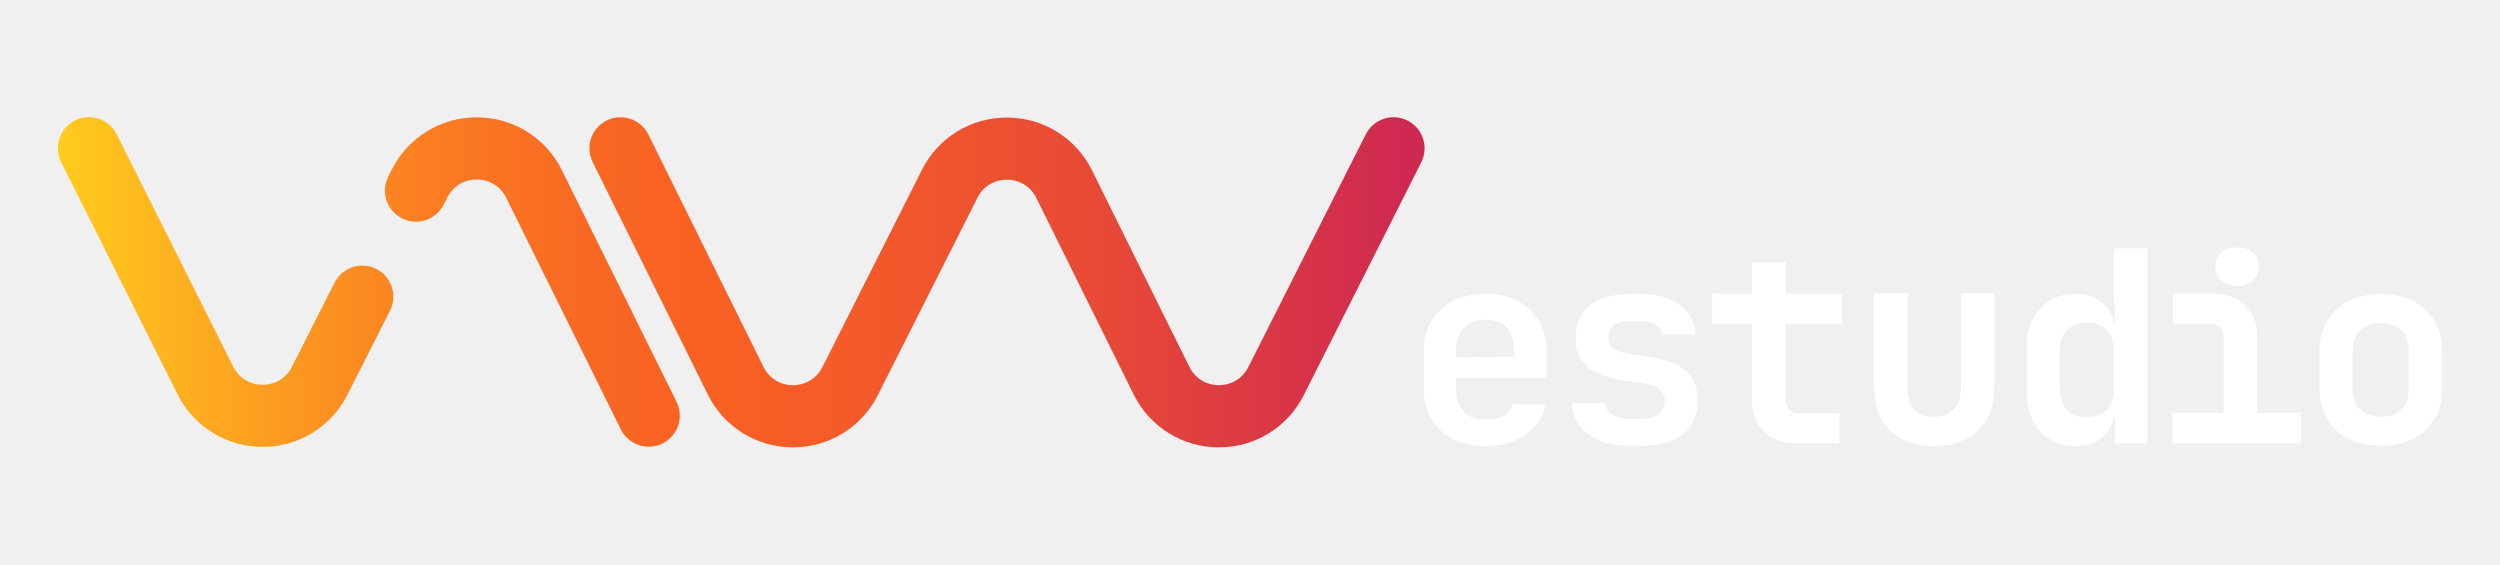
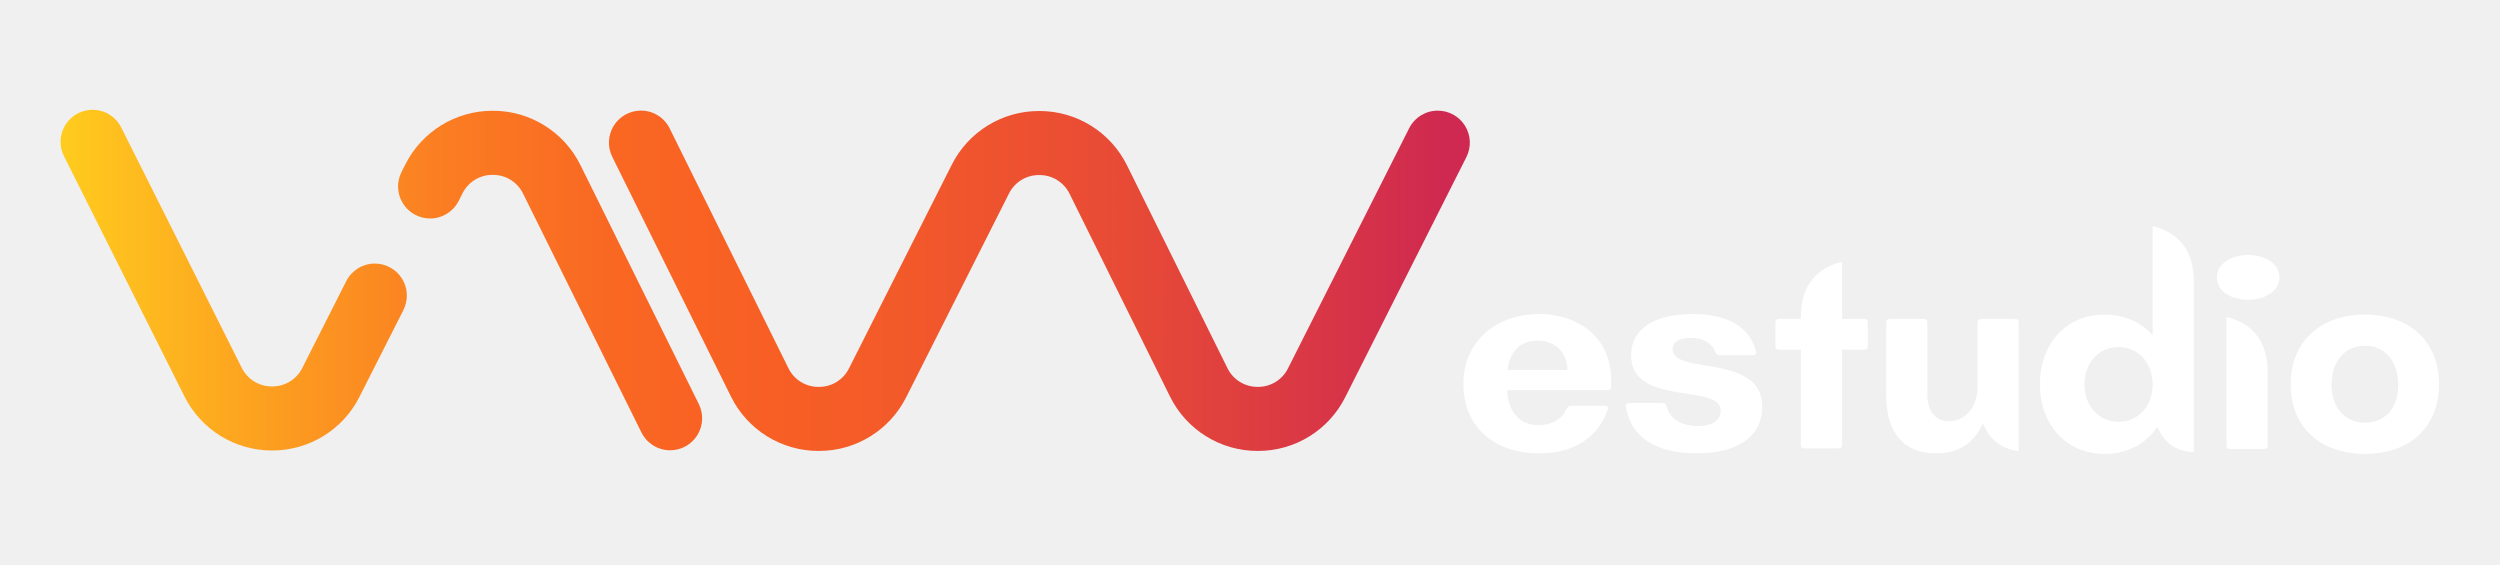
<svg xmlns="http://www.w3.org/2000/svg" xmlns:xlink="http://www.w3.org/1999/xlink" viewBox="0 0 1940.87 438.26">
  <defs>
    <style>.cls-1{fill:url(#linear-gradient);}.cls-2{fill:url(#linear-gradient-2);}.cls-3{fill:url(#linear-gradient-3);}.cls-4{fill:#fff;}</style>
-     <linearGradient id="linear-gradient" x1="51.11" y1="218.96" x2="1096.96" y2="218.96" gradientUnits="userSpaceOnUse">
+     <linearGradient id="linear-gradient" x1="53.75" y1="217.82" x2="1131.79" y2="217.82" gradientUnits="userSpaceOnUse">
      <stop offset="0" stop-color="#ffcb1e" />
      <stop offset="0" stop-color="#ffca1e" />
      <stop offset="0.15" stop-color="#fc9d20" />
      <stop offset="0.27" stop-color="#fb7d22" />
      <stop offset="0.38" stop-color="#f96923" />
      <stop offset="0.45" stop-color="#f96223" />
      <stop offset="0.58" stop-color="#f45b28" />
      <stop offset="0.77" stop-color="#e74937" />
      <stop offset="0.98" stop-color="#d02b4f" />
      <stop offset="0.99" stop-color="#cf2951" />
    </linearGradient>
-     <linearGradient id="linear-gradient-2" x1="51.11" y1="218.95" x2="1096.96" y2="218.95" xlink:href="#linear-gradient" />
-     <linearGradient id="linear-gradient-3" x1="51.11" y1="219.13" x2="1096.96" y2="219.13" xlink:href="#linear-gradient" />
+     <linearGradient id="linear-gradient-2" x1="53.75" y1="217.81" x2="1131.79" y2="217.81" xlink:href="#linear-gradient" />
+     <linearGradient id="linear-gradient-3" x1="53.75" y1="217.99" x2="1131.79" y2="217.99" xlink:href="#linear-gradient" />
  </defs>
  <g id="Layer_2" data-name="Layer 2">
-     <path class="cls-1" d="M281.27,206.15h0a24.13,24.13,0,0,1,21.53,35l-33.06,65.28a73.45,73.45,0,0,1-65.86,40.49h-.14a73.49,73.49,0,0,1-65.86-40.74L47.46,125.92a24.12,24.12,0,1,1,43.12-21.63L181,284.57a25.14,25.14,0,0,0,22.82,14.12h.06a25.13,25.13,0,0,0,22.82-14l33.05-65.28A24.12,24.12,0,0,1,281.27,206.15Z" />
-     <path class="cls-2" d="M503.66,346.79A24.13,24.13,0,0,1,482,333.38L393,153.58a25.12,25.12,0,0,0-22.81-14.22h-.12a25.09,25.09,0,0,0-22.82,14l-2.81,5.55a24.14,24.14,0,0,1-21.52,13.23h0a24.13,24.13,0,0,1-21.53-35l2.81-5.55a73.43,73.43,0,0,1,65.87-40.49h.33a73.43,73.43,0,0,1,65.83,41.06L525.27,312A24.12,24.12,0,0,1,503.66,346.79Z" />
-     <path class="cls-3" d="M1081.86,91a24.13,24.13,0,0,1,21.54,35l-91.21,180.73a73.43,73.43,0,0,1-65.9,40.57H946a73.47,73.47,0,0,1-65.89-41.06l-75.54-152.5a25.12,25.12,0,0,0-22.82-14.22h-.11a25.11,25.11,0,0,0-22.83,14.05L681.53,306.71a73.43,73.43,0,0,1-65.9,40.57h-.28a73.46,73.46,0,0,1-65.89-41.06L460.1,125.82A24.12,24.12,0,0,1,481.71,91h0a24.13,24.13,0,0,1,21.62,13.42L592.7,284.8A25.11,25.11,0,0,0,615.52,299h.11A25.12,25.12,0,0,0,638.46,285l77.29-153.15a73.43,73.43,0,0,1,65.9-40.57h.28a73.43,73.43,0,0,1,65.89,41.06L923.36,284.8A25.13,25.13,0,0,0,946.19,299h.1A25.11,25.11,0,0,0,969.12,285l91.2-180.73A24.12,24.12,0,0,1,1081.86,91Z" />
-     <path class="cls-4" d="M1153.21,346.29q-14.51,0-25.29-5.6A40.51,40.51,0,0,1,1111.23,325q-5.89-10.05-5.9-23.53v-28.6q0-13.47,5.9-23.53a40.57,40.57,0,0,1,16.69-15.65q10.78-5.59,25.29-5.6,14.3,0,25,5.6a40.77,40.77,0,0,1,16.58,15.65q5.91,10.06,5.91,23.53v20.52h-70.27v8.08q0,12,5.8,18.14t17.21,6.12q8.7,0,14.09-3a13.5,13.5,0,0,0,6.84-8.81h25.5a36.25,36.25,0,0,1-15.65,23.53Q1171.45,346.29,1153.21,346.29Zm22.39-67.37V272.7q0-11.81-5.6-18.13t-16.79-6.33q-11.19,0-17,6.43t-5.8,18.24v4.35l47-.41Z" />
-     <path class="cls-4" d="M1264.28,346.08q-13.07,0-22.8-4.14a36.15,36.15,0,0,1-15.24-11.51,30.26,30.26,0,0,1-5.9-17.31h25.91a11.19,11.19,0,0,0,5.28,8.71q4.88,3.32,12.75,3.32h9.12q9.54,0,14.3-3.74a12.19,12.19,0,0,0,4.77-10.15,11.43,11.43,0,0,0-4.25-9.43q-4.24-3.42-13.16-4.46L1261,295.3q-19.49-2.7-28.6-10.37t-9.12-23q0-16,10.78-24.77t31.71-8.81h7.88q19.07,0,30.47,8.5a29.27,29.27,0,0,1,12.23,22.8H1290.4a10.45,10.45,0,0,0-5.08-7.46q-4.46-2.9-11.71-2.9h-7.88q-8.91,0-13,3.21t-4,9.43q0,5.81,3.53,8.6t11.4,4.05l14.72,2.07q20.31,2.91,29.95,10.88t9.64,23.53q0,16.59-11.3,25.81t-33.27,9.22Z" />
-     <path class="cls-4" d="M1395,344.21q-16.37,0-25.6-9.12T1360.17,310V251.42h-30.89V228h30.89V203.6h26.12V228H1430v23.42h-43.73V310q0,10.78,10.57,10.78H1428v23.42Z" />
-     <path class="cls-4" d="M1501.6,346.29q-21.76,0-34.21-12.13T1455,301.1V227.64h25.91v73.25q0,11,5.39,16.9t15.34,5.9q9.74,0,15.23-5.9t5.49-16.9V227.64h25.91V301.1q0,20.94-12.64,33.06T1501.6,346.29Z" />
-     <path class="cls-4" d="M1611.09,346.29q-17,0-27.46-11.82t-10.47-31.71V271.87q0-20.1,10.37-31.92t27.56-11.82q14.1,0,22.39,8t8.29,21.86l-5.8-6h6l-.83-27.15V192.9h25.91V344.21h-25.29V322.45H1636l5.8-6q0,13.89-8.29,21.87T1611.09,346.29Zm9.12-22.39q10,0,15.45-5.91t5.49-16.48v-28.6q0-10.57-5.49-16.48t-15.45-5.91q-9.95,0-15.54,5.81t-5.6,16.58v28.6q0,10.78,5.6,16.59T1620.21,323.9Z" />
-     <path class="cls-4" d="M1736.75,221.86q-7.87,0-12.44-4a15.26,15.26,0,0,1,0-21.76q4.56-4,12.44-4.05t12.44,4.05a15.26,15.26,0,0,1,0,21.76Q1744.63,221.87,1736.75,221.86Z" />
-     <path class="cls-4" d="M1786.36,320.4v23.8h-99.75V320.4h39.64V262.12q0-10.76-10.58-10.75h-28.82V227.93h30.67q16.37,0,25.62,9.12t9.21,25.07V320.4Z" />
-     <path class="cls-4" d="M1848.32,346.08q-14.5,0-25.18-5.49A40,40,0,0,1,1806.56,325q-5.91-10.05-5.91-23.73V273.12q0-13.68,5.91-23.74a40,40,0,0,1,16.58-15.54q10.66-5.49,25.18-5.5,14.73,0,25.29,5.5a40.17,40.17,0,0,1,16.48,15.54q5.91,10.06,5.91,23.53v28.4q0,13.68-5.91,23.73a40.13,40.13,0,0,1-16.48,15.55Q1863.05,346.08,1848.32,346.08Zm0-22.59q10.37,0,16.07-5.7t5.7-16.48V273.12q0-11-5.7-16.59t-16.07-5.59q-10.15,0-16,5.59t-5.8,16.59v28.19q0,10.77,5.8,16.48T1848.32,323.49Z" />
+     <path class="cls-1" d="M291,204.61h0a24.86,24.86,0,0,1,22.18,36.09L279.11,308a75.71,75.71,0,0,1-67.89,41.73h-.15a75.72,75.72,0,0,1-67.88-42L50,121.91A24.87,24.87,0,1,1,94.44,99.62l93.2,185.83A25.91,25.91,0,0,0,211.16,300h.06a25.89,25.89,0,0,0,23.52-14.46l34.07-67.3A24.87,24.87,0,0,1,291,204.61Z" />
+     <path class="cls-2" d="M520.23,349.58A24.87,24.87,0,0,1,498,335.76L406.14,150.43a25.88,25.88,0,0,0-23.51-14.67h-.13A25.89,25.89,0,0,0,359,150.23L356.09,156a24.87,24.87,0,0,1-22.19,13.63h0a24.86,24.86,0,0,1-22.18-36.1l2.89-5.72A75.69,75.69,0,0,1,382.5,86h.34a75.7,75.7,0,0,1,67.86,42.32l91.81,185.33A24.86,24.86,0,0,1,520.23,349.58Z" />
+     <path class="cls-3" d="M1116.23,85.9a24.86,24.86,0,0,1,22.2,36.07l-94,186.29a75.68,75.68,0,0,1-67.93,41.82h-.29a75.71,75.71,0,0,1-67.92-42.32L830.42,150.57a25.91,25.91,0,0,0-23.53-14.67h-.11a25.89,25.89,0,0,0-23.53,14.49L703.58,308.26a75.68,75.68,0,0,1-67.93,41.82h-.29a75.71,75.71,0,0,1-67.92-42.32l-92.11-186a24.86,24.86,0,0,1,22.28-35.9h0a24.86,24.86,0,0,1,22.28,13.83l92.12,186a25.87,25.87,0,0,0,23.53,14.67h.11a25.89,25.89,0,0,0,23.53-14.49L738.85,128a75.7,75.7,0,0,1,67.93-41.82h.29A75.72,75.72,0,0,1,875,128.49l77.86,157.19a25.89,25.89,0,0,0,23.53,14.67h.11A25.88,25.88,0,0,0,1000,285.86l94-186.3a24.86,24.86,0,0,1,22.2-13.66Z" />
+     <path class="cls-4" d="M1195,243.81c-34.68,0-58.9,22.28-58.9,54.19,0,32.77,23.12,53.94,58.9,53.94,26.62,0,45.48-12,53.1-33.76a2.61,2.61,0,0,0,0-2.28,2.86,2.86,0,0,0-2.39-.88h-26.17c-1.47,0-2.49.48-3.64,3-3.36,7.55-11.43,12.07-21.59,12.07-13.83,0-23.07-9.73-24.1-25.4l-.11-1.81h77.74c2.11,0,3-.9,3-3v-4.24C1250.85,259.84,1222.81,243.81,1195,243.81Zm-24.67,43.39.36-2c2.4-13.56,10.4-20.73,23.13-20.73,12.92,0,22.13,8.41,22.92,20.92l.11,1.81Z" />
+     <path class="cls-4" d="M1323.85,283.71c-13.58-2.27-25.32-4.24-25.32-12.83,0-3.94,3.54-8.54,13.49-8.54,10.14,0,16.14,3.22,19.47,10.42,1.2,2.66,2.57,3,3.88,3h25.23a2.22,2.22,0,0,0,2.58-3.13c-4.82-18.84-21.86-28.84-49.27-28.84-29.79,0-47.58,11.88-47.58,31.79,0,23.54,23,27,43.2,30.1,14.14,2.15,26.36,4,26.36,13.28,0,7.42-6.72,11.84-18,11.84-9.25,0-21-3.85-23.81-14.72-.67-2.67-1.76-3.2-3.31-3.2h-25.7a3.07,3.07,0,0,0-2.37.84,2.67,2.67,0,0,0-.43,2.14c5.11,29.81,32.68,36.06,54.91,36.06,32.34,0,50.88-13.21,50.88-36.26C1368.09,291.12,1343.56,287,1323.85,283.71Z" />
+     <path class="cls-4" d="M1447.12,247.59h-17V203.21c-20.93,5.06-32,19.78-32,42.68v1.7h-16.79c-2.12,0-3,.9-3,3v17.92c0,2.12.9,3,3,3h16.79v73.61c0,2.12.9,3,3,3h25.94c2.12,0,3-.9,3-3V271.54h17c2.12,0,3-.9,3-3V250.6C1450.14,248.49,1449.24,247.59,1447.12,247.59Z" />
+     <path class="cls-4" d="M1567.21,350.31V250.6c0-2.11-.9-3-3-3h-25.93c-2.12,0-3,.9-3,3v49.52c0,15.6-9.34,26.93-22.21,26.93-10.51,0-16.79-7.78-16.79-20.8V250.6c0-2.11-.9-3-3-3h-25.94c-2.11,0-3,.9-3,3v55.65c0,29.89,13.43,45.69,38.86,45.69,16,0,27.37-6.57,34.7-20.09l1.54-2.86,1.47,2.9C1546.21,342.54,1554.85,348.58,1567.21,350.31Z" />
+     <path class="cls-4" d="M1671.2,175.57v84.66l-2.88-2.81c-8.87-8.63-20.77-13.19-34.42-13.19-29.54,0-50.18,22.19-50.18,54s20.64,54.18,50.18,54.18c16.27,0,30.23-6.67,39.31-18.77l1.68-2.24,1.21,2.52c5.22,10.86,14.32,16.58,27.07,17.05V218.24C1703.17,195.35,1692.13,180.63,1671.2,175.57Zm-26.45,151.89c-15.34,0-26.46-12.21-26.46-29s11.12-29.05,26.46-29.05,26.45,12.22,26.45,29.05S1660.08,327.46,1644.75,327.46Z" />
+     <path class="cls-4" d="M1745.37,197.94c-12,0-24.23,6-24.23,17.4,0,11.95,12.56,17.39,24.23,17.39,12.05,0,24.24-6,24.24-17.39S1757.42,197.94,1745.37,197.94Z" />
+     <path class="cls-4" d="M1728.53,246.07v99.5c0,2.12.91,3,3,3h25.94c2.11,0,3-.9,3-3V288.75C1760.51,265.85,1749.46,251.13,1728.53,246.07Z" />
+     <path class="cls-4" d="M1893.55,298.41c0-32.91-22.56-54.18-57.48-54.18s-57.72,21.27-57.72,54.18,22.66,53.95,57.72,53.95S1893.55,331.19,1893.55,298.41Zm-83.47.24c0-18.08,10.45-30.23,26-30.23s25.75,12.15,25.75,30.23-10.11,29.52-25.75,29.52S1810.08,316.31,1810.08,298.65Z" />
  </g>
</svg>
